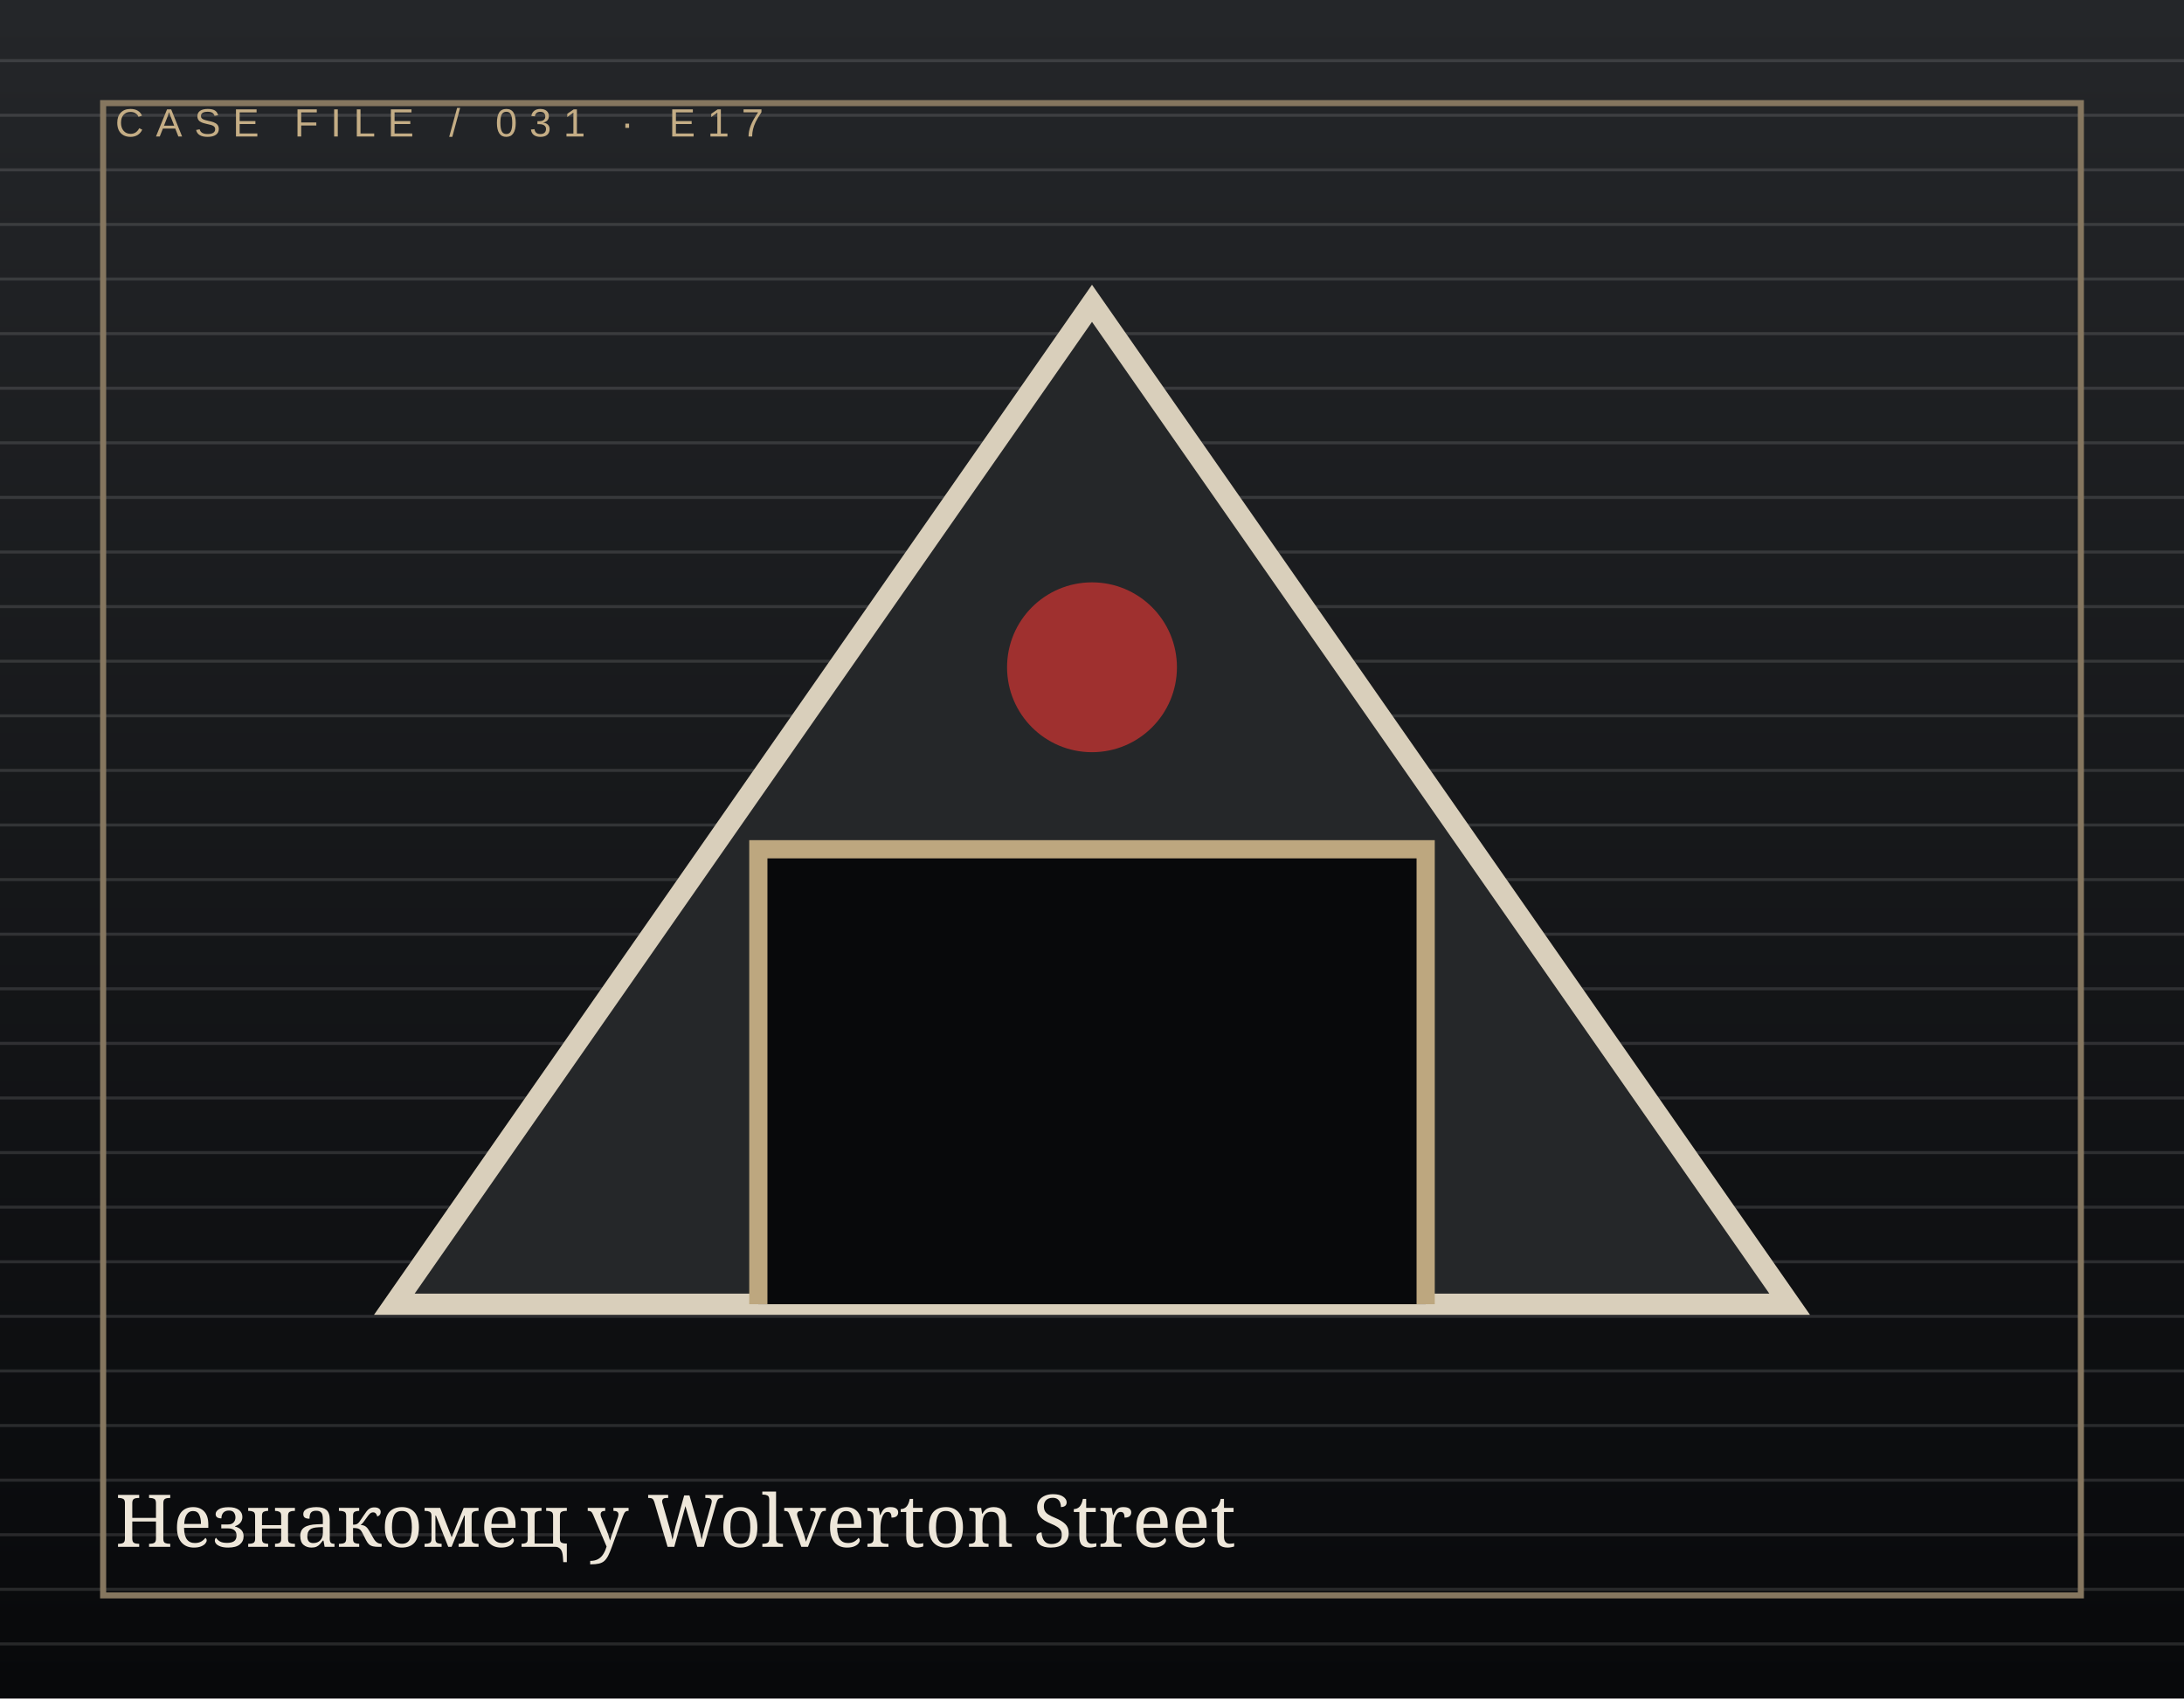
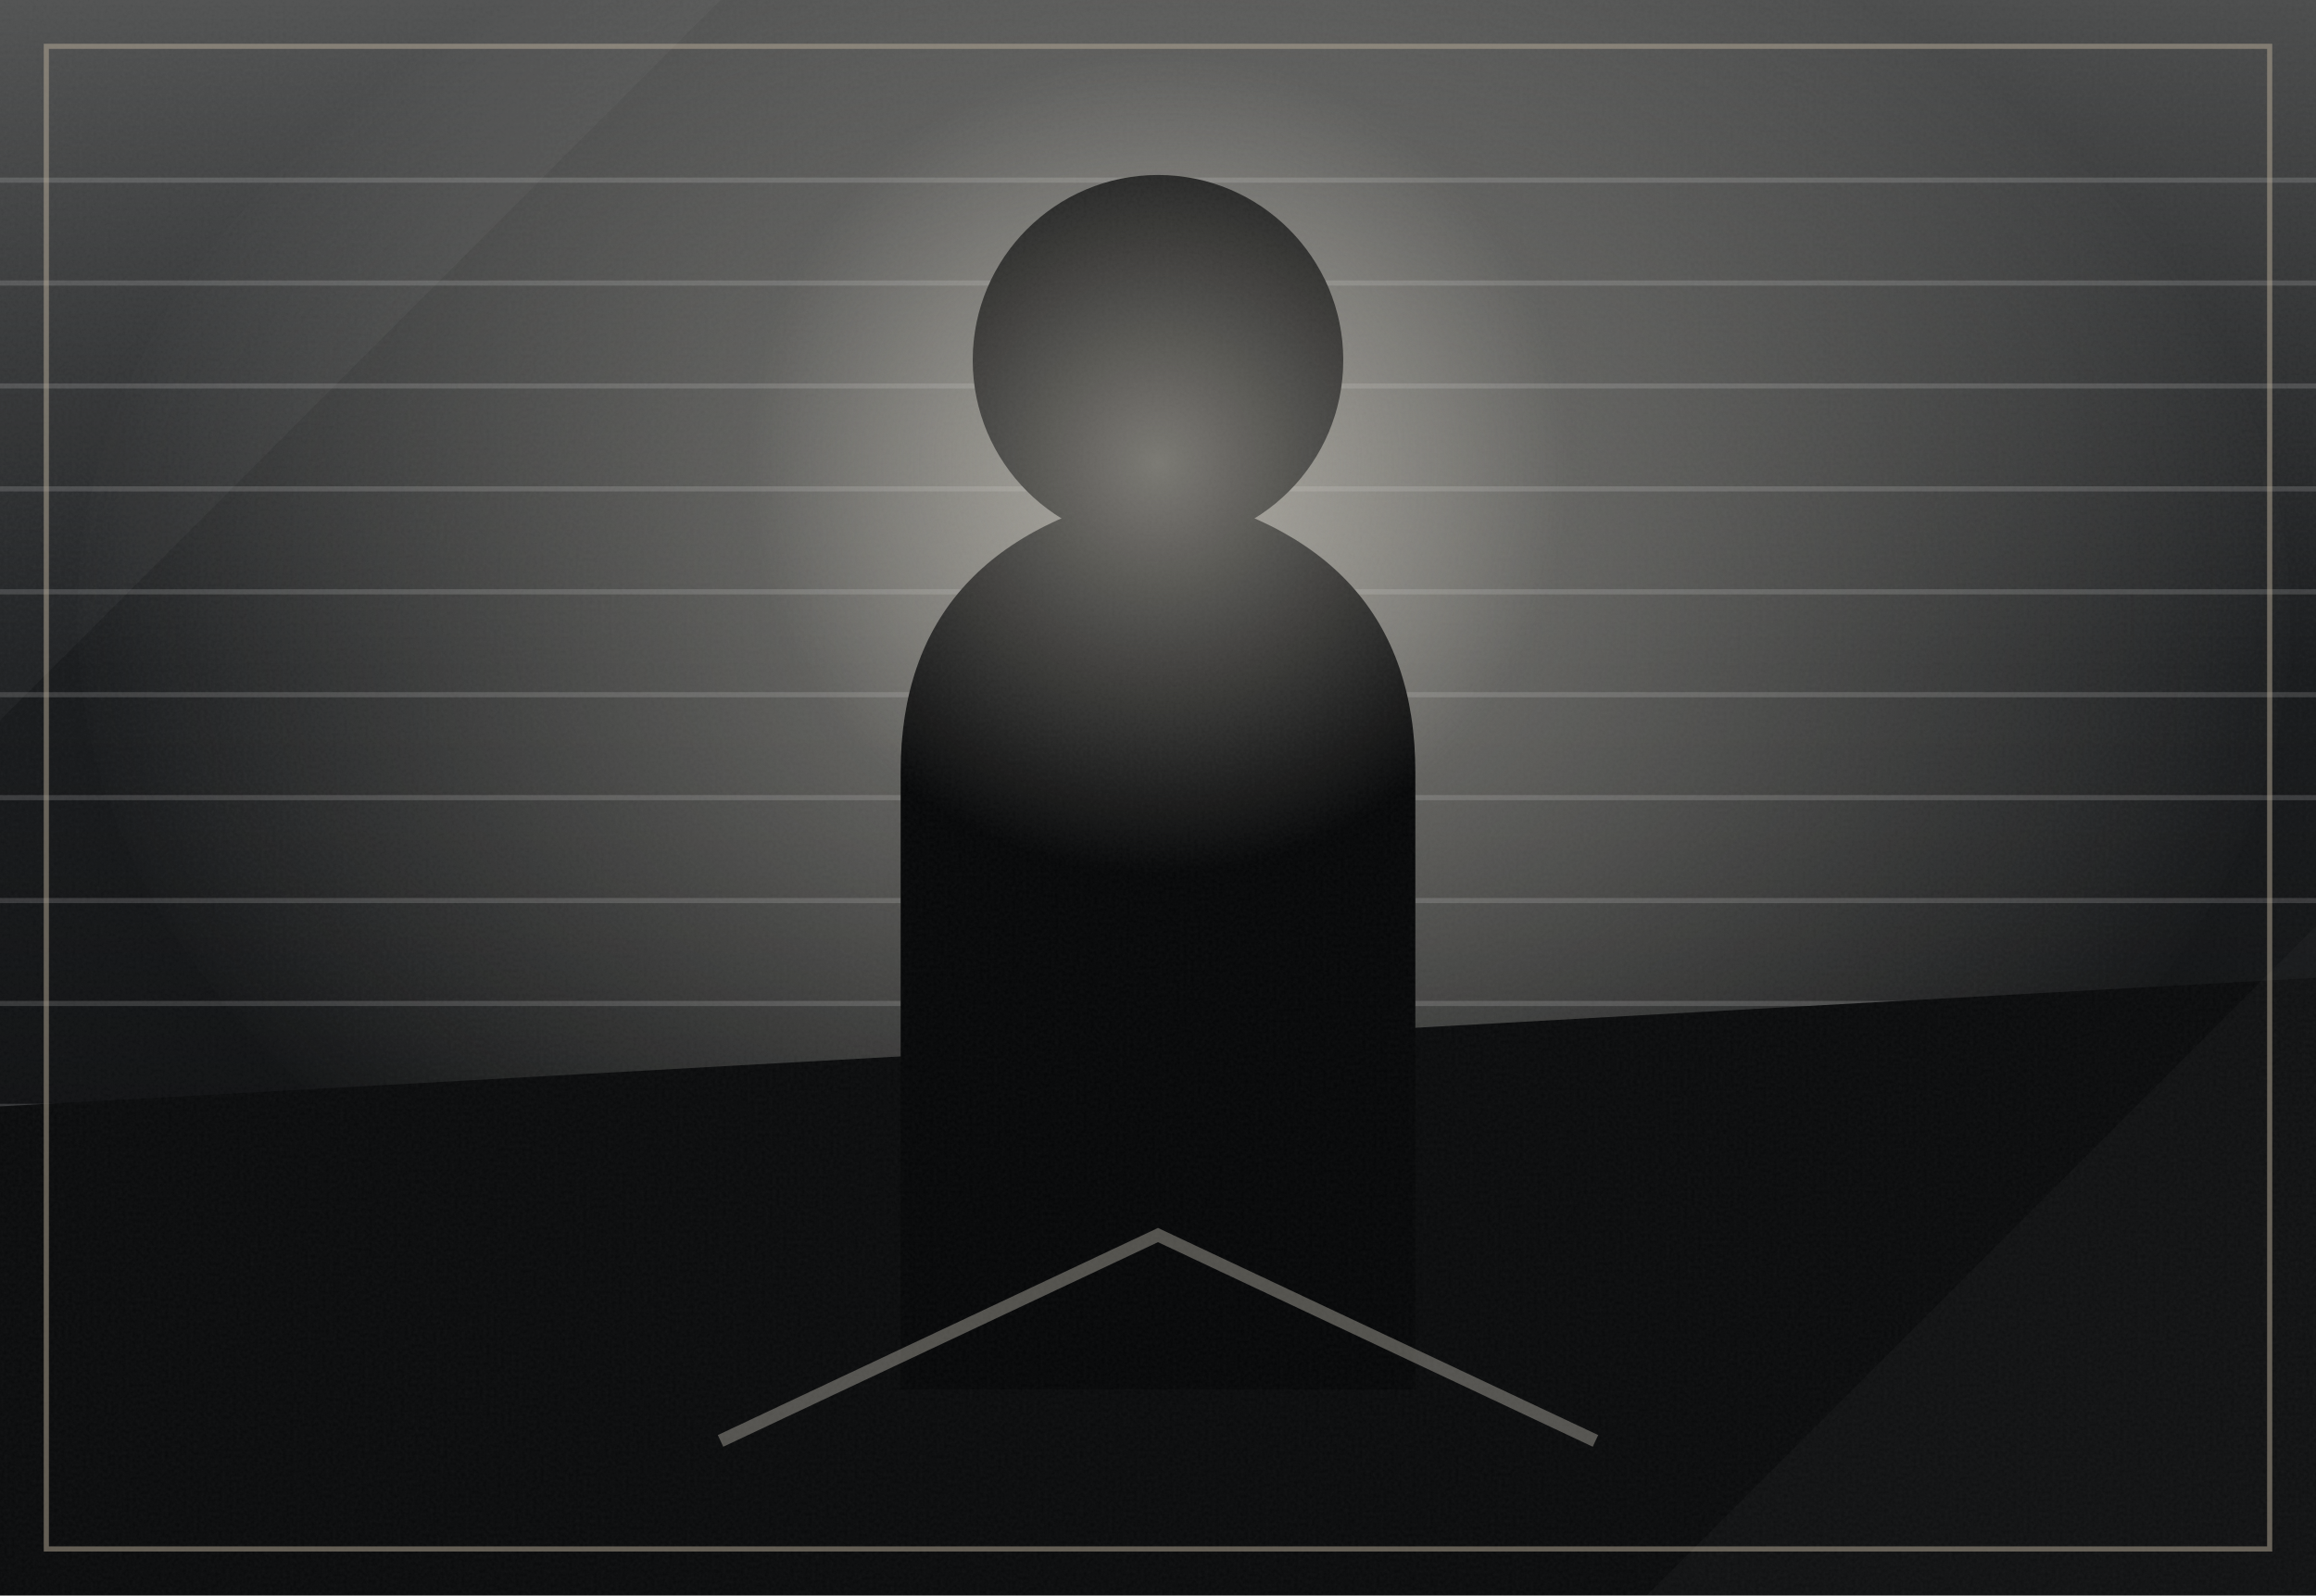
- <svg xmlns="http://www.w3.org/2000/svg" viewBox="0 0 720 560">
+ <svg xmlns="http://www.w3.org/2000/svg" viewBox="0 0 900 620">
  <defs>
    <linearGradient id="bg" x2="0" y2="1">
-       <stop stop-color="#242629" />
-       <stop offset="1" stop-color="#08090b" />
+       <stop stop-color="#4a4b4b" />
+       <stop offset=".42" stop-color="#17191b" />
+       <stop offset="1" stop-color="#050607" />
    </linearGradient>
+     <radialGradient id="light">
+       <stop stop-color="#d9d5ca" stop-opacity=".55" />
+       <stop offset="1" stop-color="#d9d5ca" stop-opacity="0" />
+     </radialGradient>
+     <linearGradient id="paper" x2="0" y2="1">
+       <stop stop-color="#e4dfd3" />
+       <stop offset="1" stop-color="#aaa69e" />
+     </linearGradient>
+     <filter id="grain">
+       <feTurbulence type="fractalNoise" baseFrequency=".72" numOctaves="3" seed="221" />
+       <feColorMatrix values="0 0 0 0 .7 0 0 0 0 .7 0 0 0 0 .7 0 0 0 .13 0" />
+     </filter>
+     <filter id="shadow">
+       <feGaussianBlur stdDeviation="14" />
+     </filter>
  </defs>
-   <rect width="720" height="560" fill="url(#bg)" />
-   <g opacity=".13" stroke="#eee" stroke-width="1">
-     <path d="M0 20H720" />
-     <path d="M0 38H720" />
-     <path d="M0 56H720" />
-     <path d="M0 74H720" />
-     <path d="M0 92H720" />
-     <path d="M0 110H720" />
-     <path d="M0 128H720" />
-     <path d="M0 146H720" />
-     <path d="M0 164H720" />
-     <path d="M0 182H720" />
-     <path d="M0 200H720" />
-     <path d="M0 218H720" />
-     <path d="M0 236H720" />
-     <path d="M0 254H720" />
-     <path d="M0 272H720" />
-     <path d="M0 290H720" />
-     <path d="M0 308H720" />
-     <path d="M0 326H720" />
-     <path d="M0 344H720" />
-     <path d="M0 362H720" />
-     <path d="M0 380H720" />
-     <path d="M0 398H720" />
-     <path d="M0 416H720" />
-     <path d="M0 434H720" />
-     <path d="M0 452H720" />
-     <path d="M0 470H720" />
-     <path d="M0 488H720" />
-     <path d="M0 506H720" />
-     <path d="M0 524H720" />
-     <path d="M0 542H720" />
+   <rect width="900" height="620" fill="url(#bg)" />
+   <ellipse cx="460" cy="240" rx="430" ry="300" fill="url(#light)" />
+   <path d="M0 500L900 430V620H0Z" fill="#08090a" />
+   <path d="M0 530L900 470" stroke="#a9a69e" opacity=".2" stroke-width="3" />
+   <g opacity=".18" stroke="#ddd" stroke-width="2">
+     <path d="M0 70H900M0 110H900M0 150H900M0 190H900M0 230H900M0 270H900M0 310H900M0 350H900M0 390H900M0 430H900" />
  </g>
-   <path d="M130 430L360 100L590 430Z" fill="#252729" stroke="#d9cfbb" stroke-width="7" />
-   <path d="M250 430V280H470V430" fill="#08090b" stroke="#bda77f" stroke-width="6" />
-   <circle cx="360" cy="220" r="28" fill="#9f302f" />
-   <path d="M34 34H686V526H34Z" fill="none" stroke="#85765f" stroke-width="2" />
-   <text x="38" y="45" font-family="Arial,sans-serif" font-size="13" letter-spacing="4" fill="#c4ad85">CASE FILE / 031 · E17</text>
-   <text x="38" y="510" font-family="Georgia,serif" font-size="24" fill="#eee7da">Незнакомец у Wolverton Street</text>
+   <path d="M0 430L900 380V620H0Z" fill="#090a0b" />
+   <g fill="#050607">
+     <path d="M350 540V300Q350 210 450 190Q550 210 550 300V540Z" />
+     <circle cx="450" cy="140" r="72" />
+   </g>
+   <path d="M280 560L450 480 620 560" fill="none" stroke="#c5c0b5" stroke-width="5" opacity=".4" />
+   <circle cx="450" cy="180" r="160" fill="url(#light)" />
+   <rect width="900" height="620" filter="url(#grain)" opacity=".38" />
+   <rect x="18" y="18" width="864" height="584" fill="none" stroke="#b8ad99" stroke-opacity=".5" stroke-width="2" />
+   <path d="M0 0L280 0 0 280Z" fill="#fff" opacity=".035" />
+   <path d="M900 620L640 620 900 360Z" fill="#fff" opacity=".025" />
</svg>
